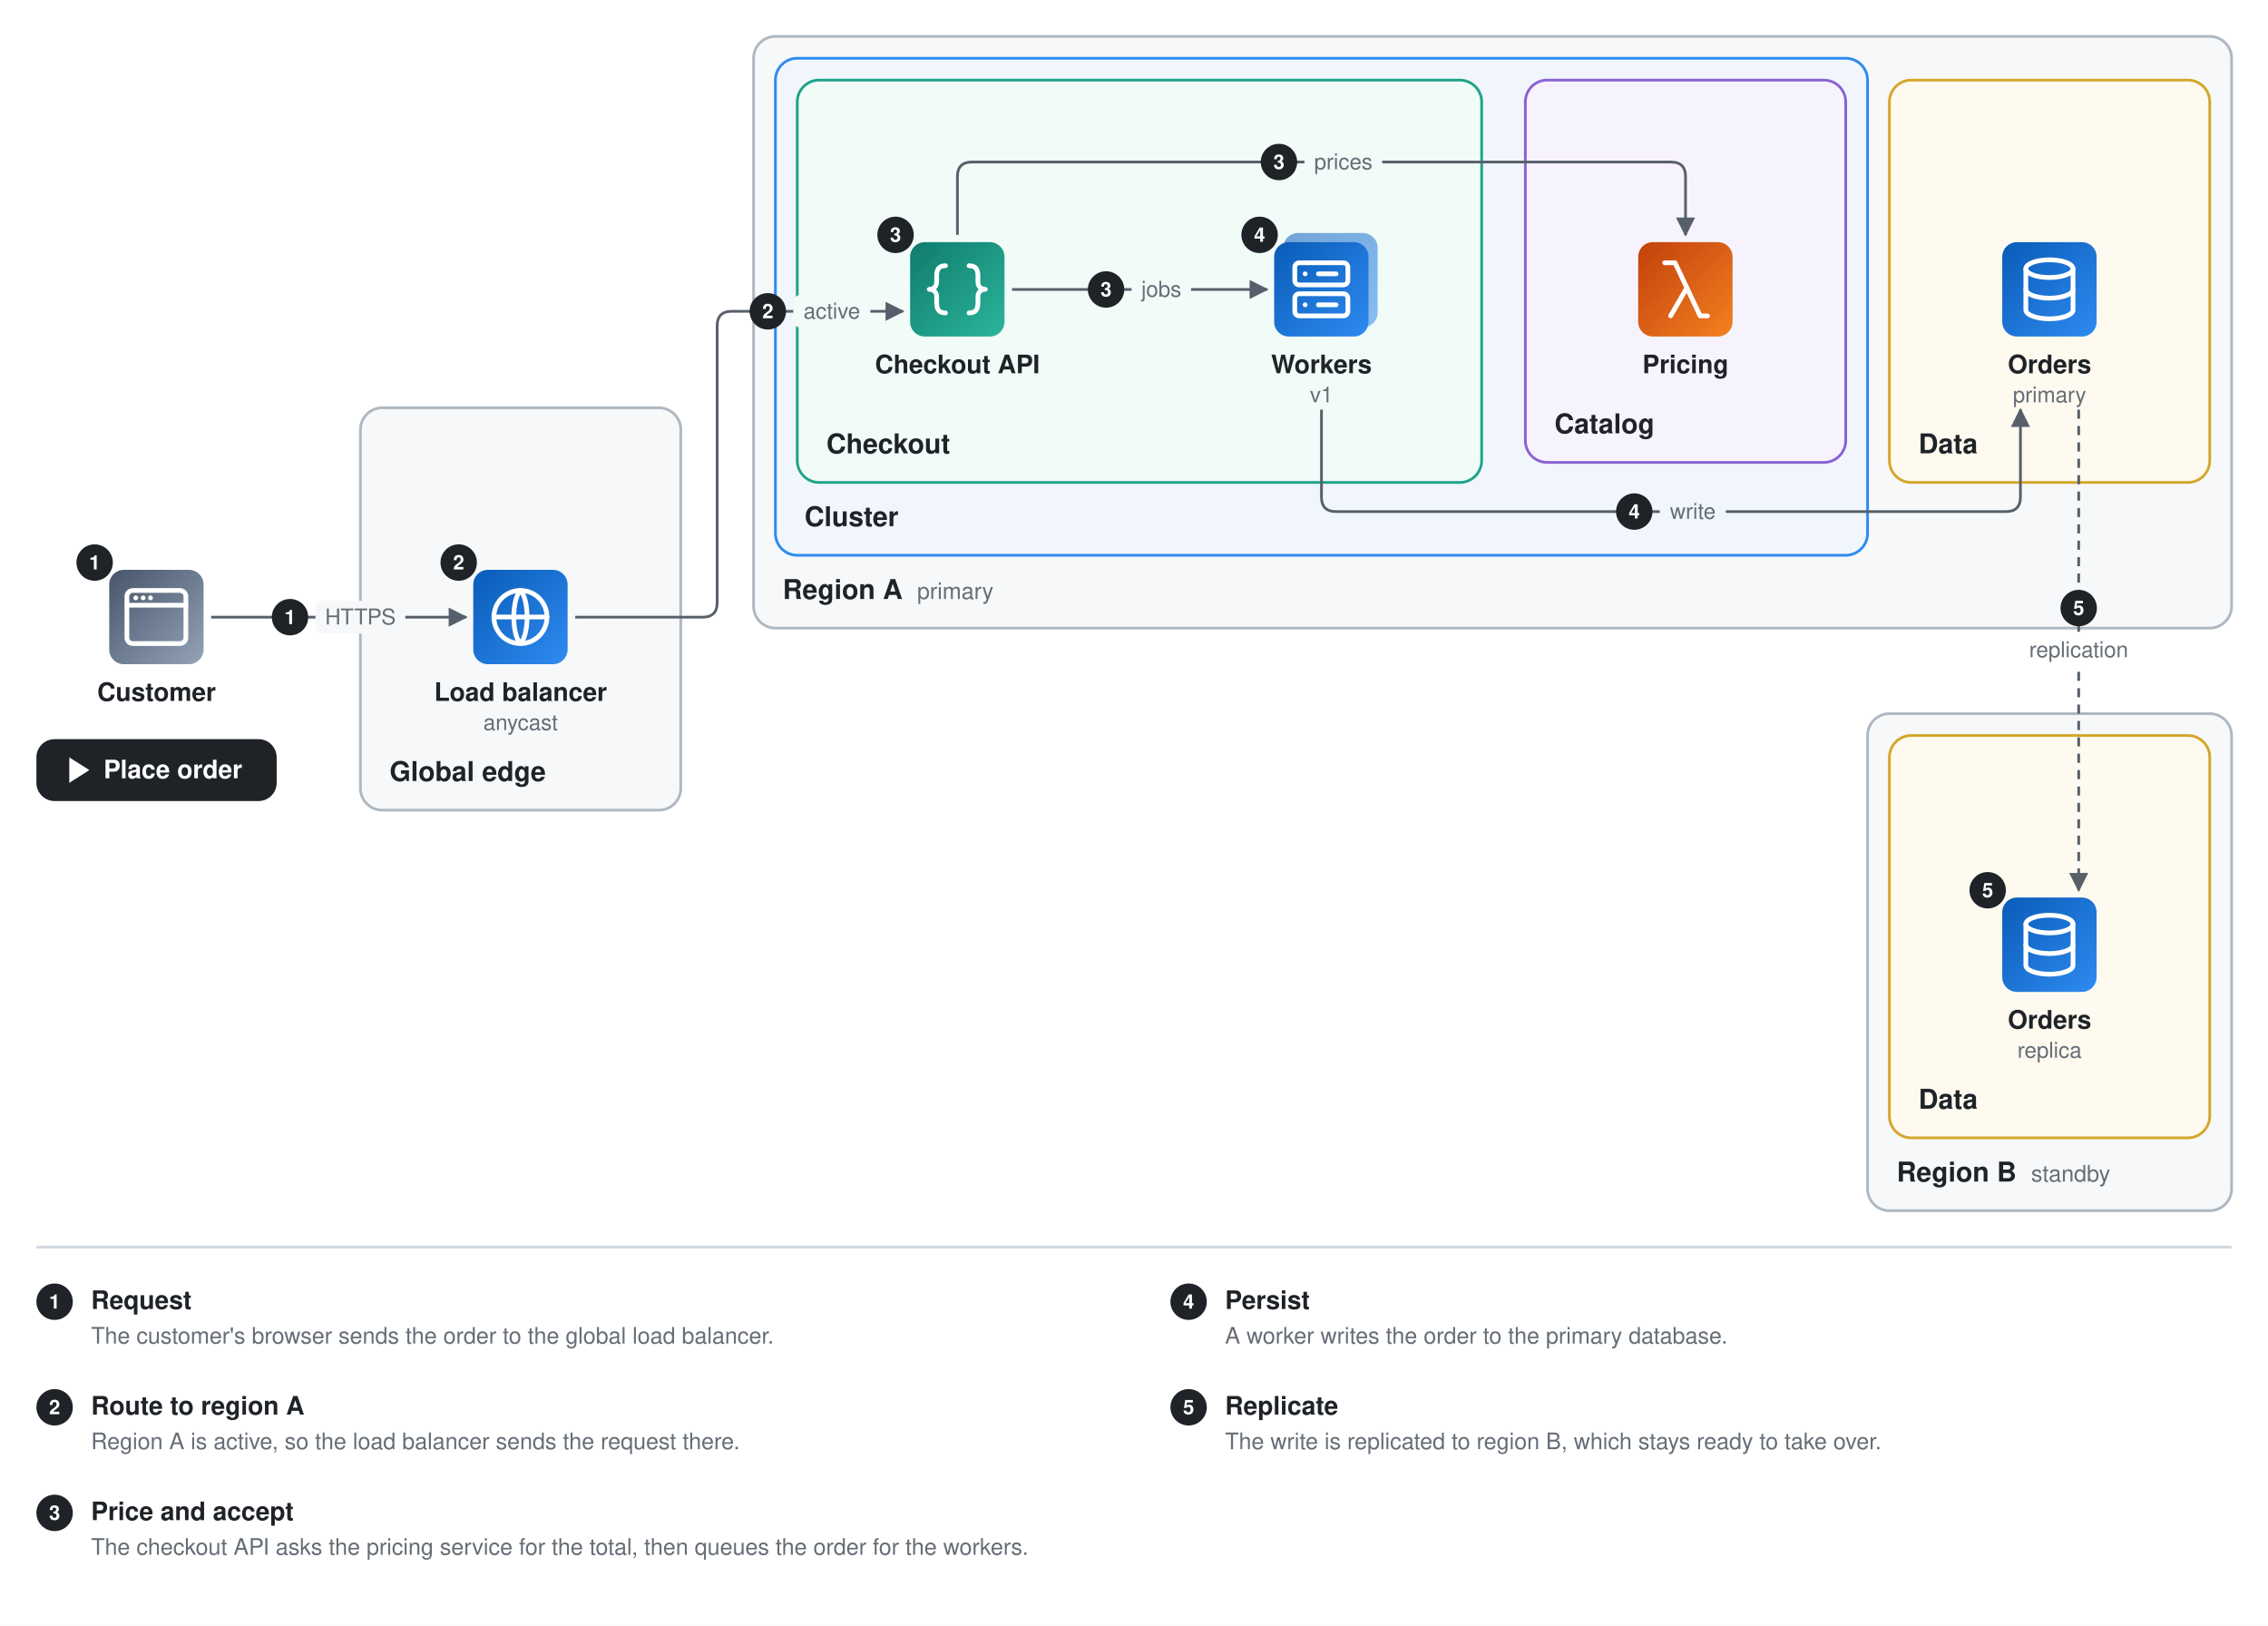
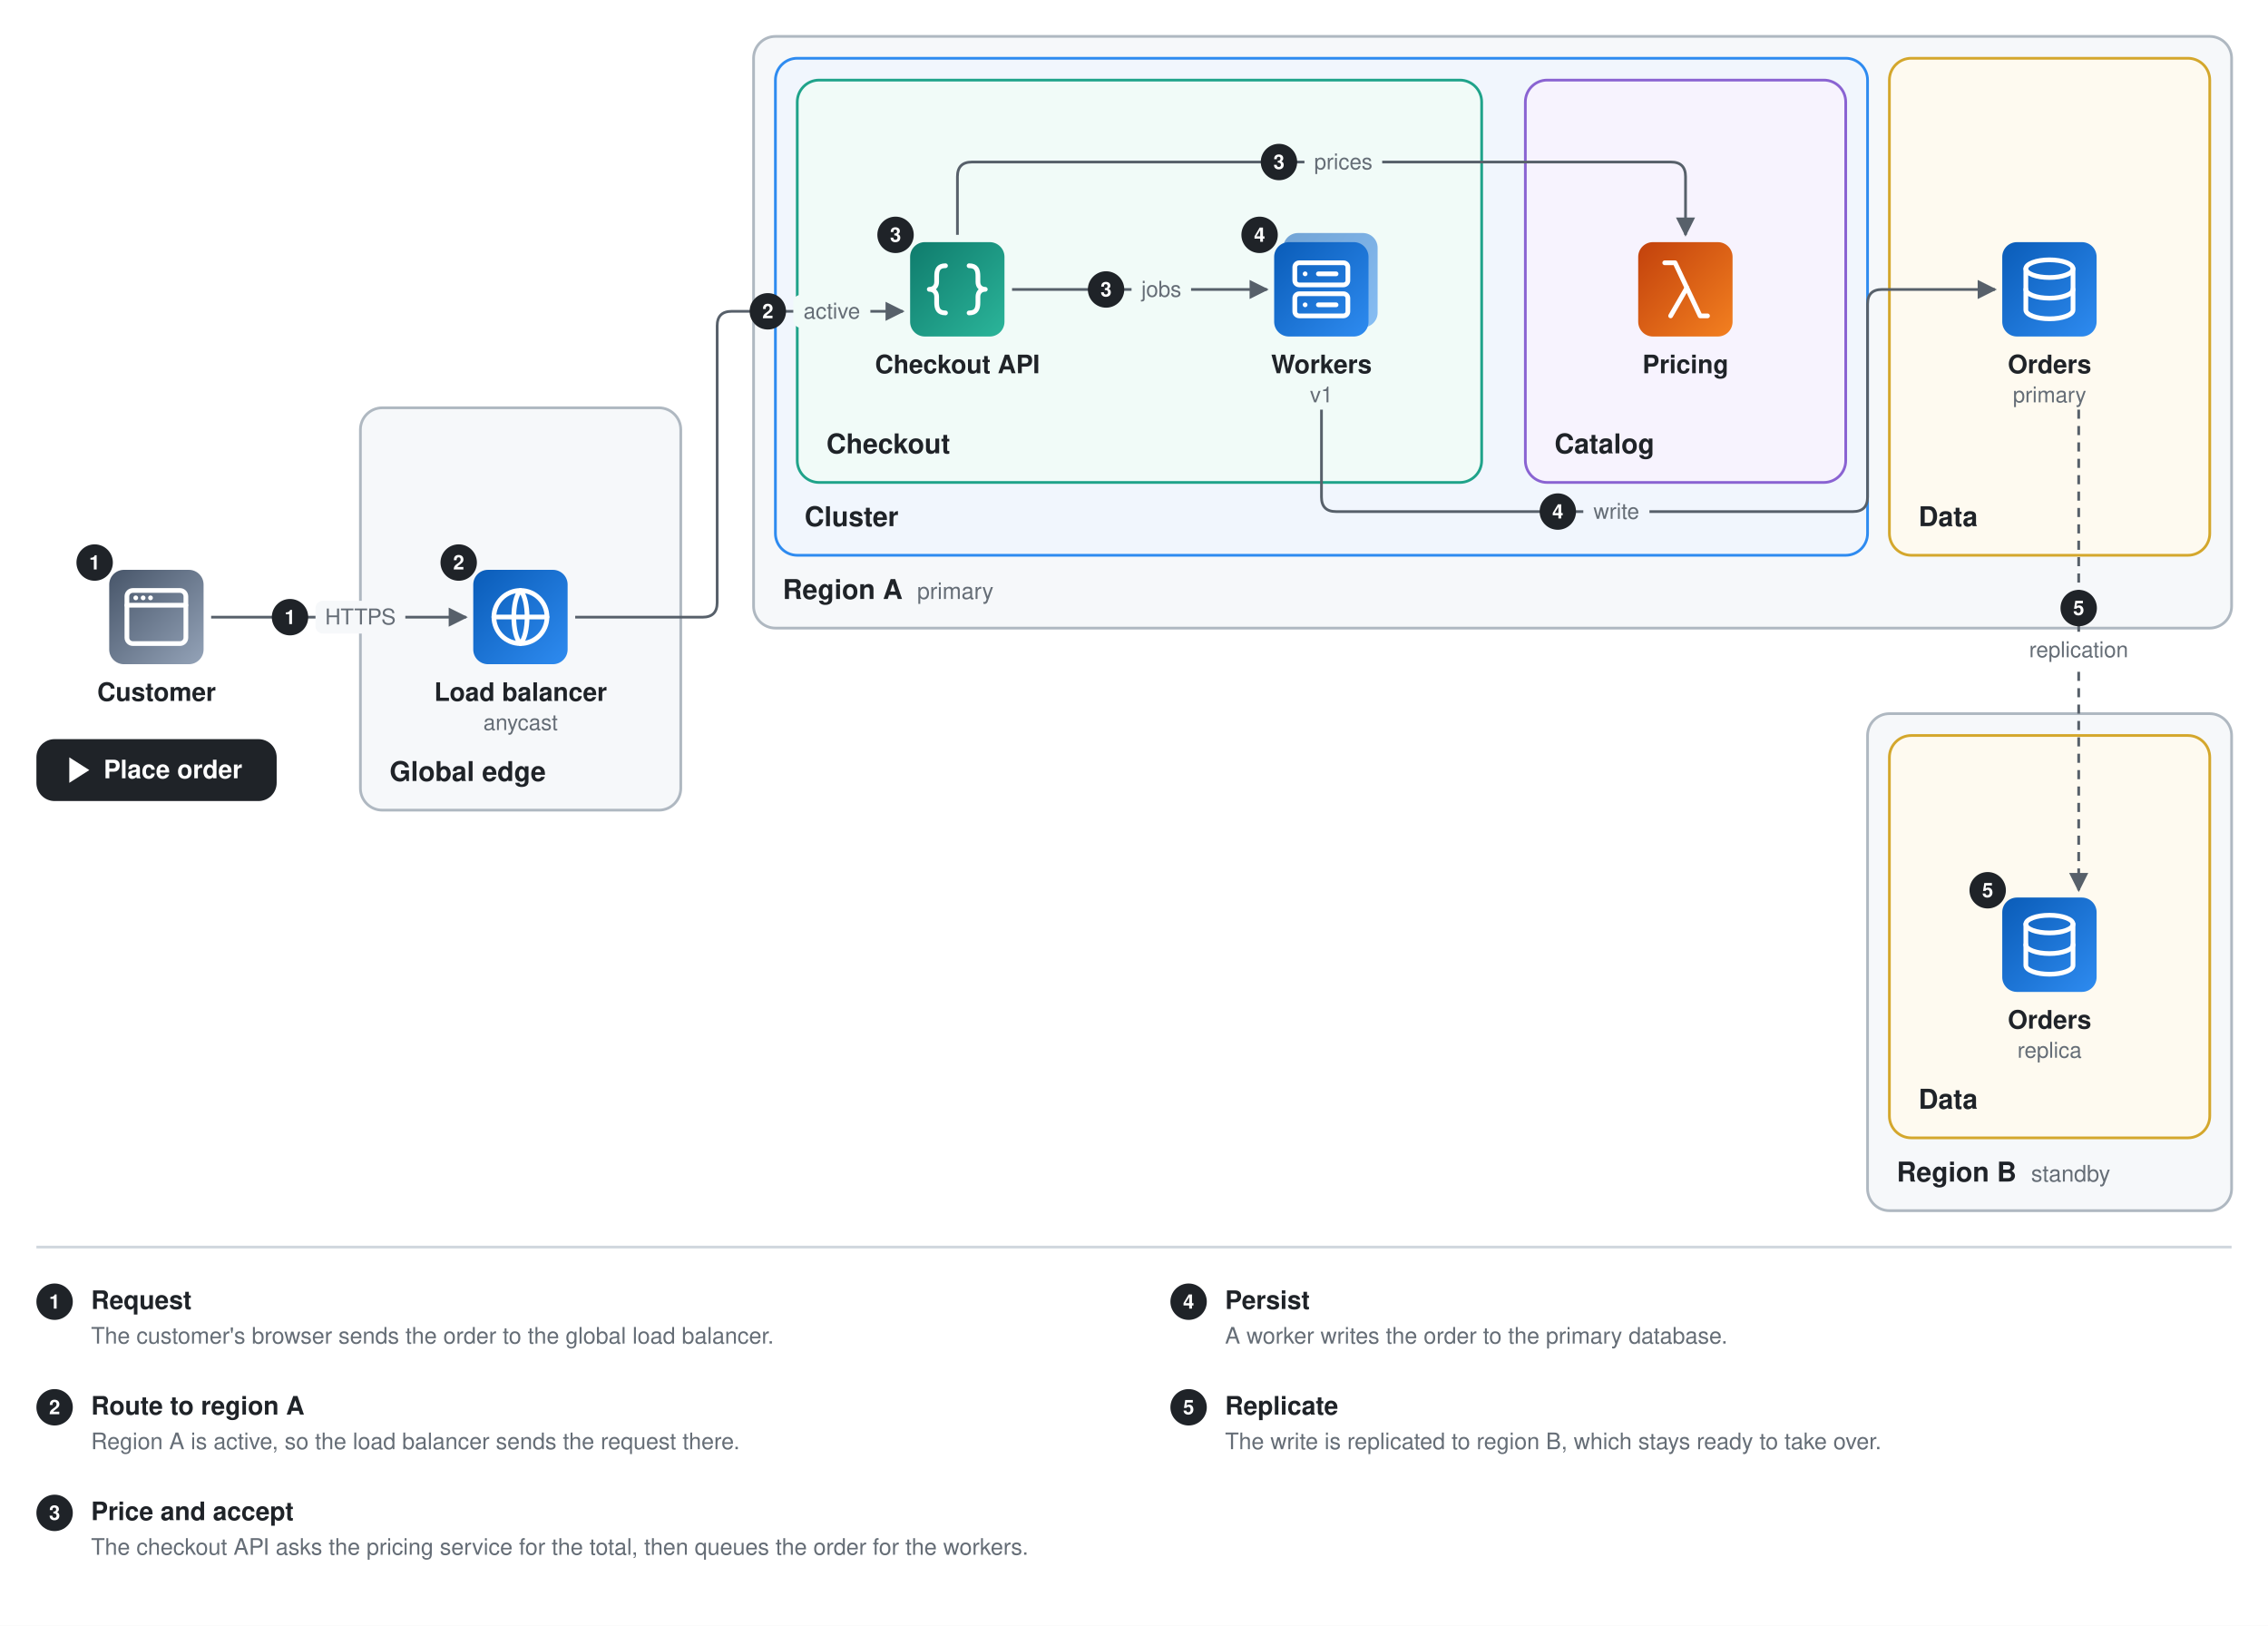
<svg xmlns="http://www.w3.org/2000/svg" viewBox="-86 -159 1246 893" width="1246" height="893" font-family="-apple-system, BlinkMacSystemFont, 'Segoe UI', Helvetica, Arial, sans-serif" role="img" aria-label="A global load balancer sends traffic to region A, with region B on standby. Each region runs a cluster of services and its own database, kept in sync by replication. Three scenarios: a checkout request, a region failover and a rolling deploy.">
  <defs>
    <linearGradient id="tile-blue" x1="0" y1="0" x2="1" y2="1">
      <stop offset="0" stop-color="#0a5cb8" />
      <stop offset="1" stop-color="#2e8bf0" />
    </linearGradient>
    <linearGradient id="tile-orange" x1="0" y1="0" x2="1" y2="1">
      <stop offset="0" stop-color="#c2410c" />
      <stop offset="1" stop-color="#f38020" />
    </linearGradient>
    <linearGradient id="tile-slate" x1="0" y1="0" x2="1" y2="1">
      <stop offset="0" stop-color="#475569" />
      <stop offset="1" stop-color="#94a3b8" />
    </linearGradient>
    <linearGradient id="tile-teal" x1="0" y1="0" x2="1" y2="1">
      <stop offset="0" stop-color="#0f7b6c" />
      <stop offset="1" stop-color="#2bb59a" />
    </linearGradient>
  </defs>
  <rect x="-86" y="-159" width="1246" height="893" fill="#ffffff" />
  <g class="dg-body">
    <g class="grp" data-id="edge" id="g-edge">
      <rect x="112" y="65" width="176" height="221" rx="12" stroke-width="1.5" fill="#f6f8fa" stroke="#afb8c1" />
      <text class="gtitle" x="128" y="270" font-size="15" font-weight="600" fill="#1f2328">Global edge</text>
    </g>
    <g class="grp" data-id="a/region" id="g-a_region">
      <rect x="328" y="-139" width="812" height="325" rx="12" stroke-width="1.5" fill="#f6f8fa" stroke="#afb8c1" />
      <text class="gtitle" x="344" y="170" font-size="15" font-weight="600" fill="#1f2328">Region A<tspan class="gsub" dx="8" font-size="12.5" font-weight="400" fill="#656d76">primary</tspan>
      </text>
    </g>
    <g class="grp" data-id="b/region" id="g-b_region">
      <rect x="940" y="233" width="200" height="273" rx="12" stroke-width="1.5" fill="#f6f8fa" stroke="#afb8c1" />
      <text class="gtitle" x="956" y="490" font-size="15" font-weight="600" fill="#1f2328">Region B<tspan class="gsub" dx="8" font-size="12.5" font-weight="400" fill="#656d76">standby</tspan>
      </text>
    </g>
    <g class="grp" data-id="a/cluster" id="g-a_cluster">
      <rect x="340" y="-127" width="600" height="273" rx="12" stroke-width="1.5" fill="#f1f6fd" stroke="#2e8bf0" />
      <text class="gtitle" x="356" y="130" font-size="15" font-weight="600" fill="#1f2328">Cluster</text>
    </g>
    <g class="grp" data-id="a/data" id="g-a_data">
-       <rect x="952" y="-115" width="176" height="221" rx="12" stroke-width="1.5" fill="#fefaf0" stroke="#d4a72c" />
-       <text class="gtitle" x="968" y="90" font-size="15" font-weight="600" fill="#1f2328">Data</text>
+       <rect x="952" y="-127" width="176" height="273" rx="12" stroke-width="1.5" fill="#fefaf0" stroke="#d4a72c" />
+       <text class="gtitle" x="968" y="130" font-size="15" font-weight="600" fill="#1f2328">Data</text>
    </g>
    <g class="grp" data-id="b/data" id="g-b_data">
      <rect x="952" y="245" width="176" height="221" rx="12" stroke-width="1.5" fill="#fefaf0" stroke="#d4a72c" />
      <text class="gtitle" x="968" y="450" font-size="15" font-weight="600" fill="#1f2328">Data</text>
    </g>
    <g class="grp" data-id="a/checkout" id="g-a_checkout">
      <rect x="352" y="-115" width="376" height="221" rx="12" stroke-width="1.5" fill="#f1fbf8" stroke="#1fa38a" />
      <text class="gtitle" x="368" y="90" font-size="15" font-weight="600" fill="#1f2328">Checkout</text>
    </g>
    <g class="grp" data-id="a/catalog" id="g-a_catalog">
-       <rect x="752" y="-115" width="176" height="210" rx="12" stroke-width="1.5" fill="#f7f3fe" stroke="#8a63d2" />
-       <text class="gtitle" x="768" y="79" font-size="15" font-weight="600" fill="#1f2328">Catalog</text>
+       <rect x="752" y="-115" width="176" height="221" rx="12" stroke-width="1.5" fill="#f7f3fe" stroke="#8a63d2" />
+       <text class="gtitle" x="768" y="90" font-size="15" font-weight="600" fill="#1f2328">Catalog</text>
    </g>
    <g class="edge" id="e-user-_lb" data-id="user-&gt;lb" data-from="user" data-to="lb">
      <path class="base" d="M30 180 L170 180" fill="none" stroke-width="1.5" stroke="#57606a" />
      <path class="head" d="M171 180L160.5 185.25L160.5 174.75z" fill="#57606a" />
    </g>
    <g class="edge" id="e-lb-_a_api" data-id="lb-&gt;a/api" data-from="lb" data-to="a/api">
      <path class="base" d="M230 180 L300 180 Q308 180 308 172 L308 20 Q308 12 316 12 L410 12" fill="none" stroke-width="1.5" stroke="#57606a" />
      <path class="head" d="M411 12L400.5 17.25L400.5 6.75z" fill="#57606a" />
    </g>
    <g class="edge" id="e-a_db-_b_db" data-id="a/db-&gt;b/db" data-from="a/db" data-to="b/db">
      <path class="base" d="M1056 66 L1056 330" fill="none" stroke-width="1.5" stroke-dasharray="5 4" stroke="#57606a" />
      <path class="head" d="M1056 331L1050.75 320.5L1061.25 320.5z" fill="#57606a" />
    </g>
    <g class="edge" id="e-a_api-_a_worker" data-id="a/api-&gt;a/worker" data-from="a/api" data-to="a/worker">
      <path class="base" d="M470 0 L610 0" fill="none" stroke-width="1.5" stroke="#57606a" />
      <path class="head" d="M611 0L600.5 5.25L600.5 -5.25z" fill="#57606a" />
    </g>
    <g class="edge" id="e-a_api-_a_prices" data-id="a/api-&gt;a/prices" data-from="a/api" data-to="a/prices">
      <path class="base" d="M440 -30 L440 -62 Q440 -70 448 -70 L832 -70 Q840 -70 840 -62 L840 -30" fill="none" stroke-width="1.5" stroke="#57606a" />
      <path class="head" d="M840 -29L834.75 -39.5L845.25 -39.5z" fill="#57606a" />
    </g>
    <g class="edge" id="e-a_worker-_a_db" data-id="a/worker-&gt;a/db" data-from="a/worker" data-to="a/db">
-       <path class="base" d="M640 66 L640 114 Q640 122 648 122 L1016 122 Q1024 122 1024 114 L1024 66" fill="none" stroke-width="1.5" stroke="#57606a" />
-       <path class="head" d="M1024 65L1029.25 75.5L1018.75 75.5z" fill="#57606a" />
+       <path class="base" d="M640 66 L640 114 Q640 122 648 122 L932 122 Q940 122 940 114 L940 8 Q940 0 948 0 L1010 0" fill="none" stroke-width="1.5" stroke="#57606a" />
+       <path class="head" d="M1011 0L1000.5 5.25L1000.5 -5.25z" fill="#57606a" />
    </g>
    <g class="labels">
      <g class="elab" data-edge="user-&gt;lb">
        <rect x="87.33" y="171" width="49.35" height="18" rx="4" fill="#f6f8fa" />
        <text class="elabel" x="112" y="184" font-size="12" text-anchor="middle" fill="#656d76">HTTPS</text>
        <g data-badges="checkout">
          <rect class="badge" x="63.33" y="170" width="20" height="20" rx="10" fill="#1f2328" />
          <text class="badget" x="73.33" y="183.8" font-size="11" font-weight="600" text-anchor="middle" fill="#ffffff">1</text>
        </g>
      </g>
      <g class="elab" data-edge="lb-&gt;a/api">
        <rect x="349.83" y="3" width="42.34" height="18" rx="4" fill="#f1fbf8" />
        <text class="elabel" x="371" y="16" font-size="12" text-anchor="middle" fill="#656d76">active</text>
        <g data-badges="checkout">
          <rect class="badge" x="325.83" y="2" width="20" height="20" rx="10" fill="#1f2328" />
          <text class="badget" x="335.83" y="15.8" font-size="11" font-weight="600" text-anchor="middle" fill="#ffffff">2</text>
        </g>
      </g>
      <g class="elab" data-edge="a/db-&gt;b/db">
        <rect x="1022.46" y="189" width="67.07" height="18" rx="4" fill="#ffffff" />
        <text class="elabel" x="1056" y="202" font-size="12" text-anchor="middle" fill="#656d76">replication</text>
        <g data-badges="checkout">
          <rect class="badge" x="1046" y="165" width="20" height="20" rx="10" fill="#1f2328" />
          <text class="badget" x="1056" y="178.8" font-size="11" font-weight="600" text-anchor="middle" fill="#ffffff">5</text>
        </g>
      </g>
      <g class="elab" data-edge="a/api-&gt;a/worker">
        <rect x="535.65" y="-9" width="32.7" height="18" rx="4" fill="#f1fbf8" />
        <text class="elabel" x="552" y="4" font-size="12" text-anchor="middle" fill="#656d76">jobs</text>
        <g data-badges="checkout">
          <rect class="badge" x="511.65" y="-10" width="20" height="20" rx="10" fill="#1f2328" />
          <text class="badget" x="521.65" y="3.8" font-size="11" font-weight="600" text-anchor="middle" fill="#ffffff">3</text>
        </g>
      </g>
      <g class="elab" data-edge="a/api-&gt;a/prices">
        <rect x="630.64" y="-79" width="42.72" height="18" rx="4" fill="#f1fbf8" />
        <text class="elabel" x="652" y="-66" font-size="12" text-anchor="middle" fill="#656d76">prices</text>
        <g data-badges="checkout">
          <rect class="badge" x="606.64" y="-80" width="20" height="20" rx="10" fill="#1f2328" />
          <text class="badget" x="616.64" y="-66.2" font-size="11" font-weight="600" text-anchor="middle" fill="#ffffff">3</text>
        </g>
      </g>
      <g class="elab" data-edge="a/worker-&gt;a/db">
-         <rect x="825.84" y="113" width="36.33" height="18" rx="4" fill="#f1f6fd" />
-         <text class="elabel" x="844" y="126" font-size="12" text-anchor="middle" fill="#656d76">write</text>
-         <g data-badges="checkout">
-           <rect class="badge" x="801.84" y="112" width="20" height="20" rx="10" fill="#1f2328" />
-           <text class="badget" x="811.84" y="125.8" font-size="11" font-weight="600" text-anchor="middle" fill="#ffffff">4</text>
+         <rect x="783.84" y="113" width="36.33" height="18" rx="4" fill="#f1f6fd" />
+         <text class="elabel" x="802" y="126" font-size="12" text-anchor="middle" fill="#656d76">write</text>
+         <g data-badges="checkout">
+           <rect class="badge" x="759.84" y="112" width="20" height="20" rx="10" fill="#1f2328" />
+           <text class="badget" x="769.84" y="125.8" font-size="11" font-weight="600" text-anchor="middle" fill="#ffffff">4</text>
        </g>
      </g>
    </g>
    <g class="node" id="n-user" data-id="user">
      <g class="tile" transform="translate(-26 154) scale(0.81)">
        <rect width="64" height="64" rx="10" fill="url(#tile-slate)" />
        <g class="glyph" fill="none" stroke="#fff" stroke-width="3.2" stroke-linecap="round" stroke-linejoin="round">
          <rect x="12" y="14" width="40" height="36" rx="4" />
          <path d="M12 24h40M18 19h.01M23 19h.01M28 19h.01" />
        </g>
      </g>
      <text class="ntitle" x="0" y="226" font-size="14" font-weight="600" text-anchor="middle" fill="#1f2328">Customer</text>
      <g class="trigger" data-node="user" role="button" tabindex="0" aria-label="Place order: play Checkout request" data-plays="checkout">
        <rect class="btnbg" x="-66" y="247" width="132" height="34" rx="10" fill="#1f2328" />
        <path class="btnicon" d="M-47.93 257l11 7-11 7z" fill="#ffffff" />
        <text class="btntext" x="9" y="268.5" font-size="14" font-weight="600" text-anchor="middle" fill="#ffffff">Place order</text>
      </g>
      <g data-badges="checkout">
        <rect class="badge" x="-44" y="140" width="20" height="20" rx="10" fill="#1f2328" />
        <text class="badget" x="-34" y="153.8" font-size="11" font-weight="600" text-anchor="middle" fill="#ffffff">1</text>
      </g>
    </g>
    <g class="node" id="n-lb" data-id="lb">
      <g class="tile" transform="translate(174 154) scale(0.81)">
        <rect width="64" height="64" rx="10" fill="url(#tile-blue)" />
        <g class="glyph" fill="none" stroke="#fff" stroke-width="3.2" stroke-linecap="round" stroke-linejoin="round">
          <circle cx="32" cy="32" r="18" />
          <path d="M14 32h36M32 14c6 6 6 30 0 36M32 14c-6 6-6 30 0 36" />
        </g>
      </g>
      <text class="ntitle" x="200" y="226" font-size="14" font-weight="600" text-anchor="middle" fill="#1f2328">Load balancer</text>
      <text class="nsub" x="200" y="242" font-size="12" text-anchor="middle" fill="#656d76">anycast</text>
      <g data-badges="checkout">
        <rect class="badge" x="156" y="140" width="20" height="20" rx="10" fill="#1f2328" />
        <text class="badget" x="166" y="153.8" font-size="11" font-weight="600" text-anchor="middle" fill="#ffffff">2</text>
      </g>
    </g>
    <g class="node" id="n-a_api" data-id="a/api">
      <g class="tile" transform="translate(414 -26) scale(0.81)">
        <rect width="64" height="64" rx="10" fill="url(#tile-teal)" />
        <g class="glyph" fill="none" stroke="#fff" stroke-width="3.2" stroke-linecap="round" stroke-linejoin="round">
          <path d="M24 16c-5 0-6 3-6 7v4c0 3-2 5-5 5 3 0 5 2 5 5v4c0 4 1 7 6 7" />
          <path d="M40 16c5 0 6 3 6 7v4c0 3 2 5 5 5-3 0-5 2-5 5v4c0 4-1 7-6 7" />
        </g>
      </g>
      <text class="ntitle" x="440" y="46" font-size="14" font-weight="600" text-anchor="middle" fill="#1f2328">Checkout API</text>
      <g data-badges="checkout">
        <rect class="badge" x="396" y="-40" width="20" height="20" rx="10" fill="#1f2328" />
        <text class="badget" x="406" y="-26.2" font-size="11" font-weight="600" text-anchor="middle" fill="#ffffff">3</text>
      </g>
    </g>
    <g class="node" id="n-a_worker" data-id="a/worker">
      <g class="tile" transform="translate(619 -31) scale(0.81)" opacity=".55">
        <rect width="64" height="64" rx="10" fill="url(#tile-blue)" />
        <g class="glyph" fill="none" stroke="#fff" stroke-width="3.2" stroke-linecap="round" stroke-linejoin="round">
          <rect x="14" y="14" width="36" height="15" rx="3" />
          <rect x="14" y="35" width="36" height="15" rx="3" />
          <path d="M21 21.5h.01M21 42.5h.01M30 21.5h12M30 42.5h12" />
        </g>
      </g>
      <g class="tile" transform="translate(614 -26) scale(0.81)">
        <rect width="64" height="64" rx="10" fill="url(#tile-blue)" />
        <g class="glyph" fill="none" stroke="#fff" stroke-width="3.2" stroke-linecap="round" stroke-linejoin="round">
          <rect x="14" y="14" width="36" height="15" rx="3" />
          <rect x="14" y="35" width="36" height="15" rx="3" />
          <path d="M21 21.5h.01M21 42.5h.01M30 21.5h12M30 42.5h12" />
        </g>
      </g>
      <text class="ntitle" x="640" y="46" font-size="14" font-weight="600" text-anchor="middle" fill="#1f2328">Workers</text>
      <text class="nsub" x="640" y="62" font-size="12" text-anchor="middle" fill="#656d76">v1</text>
      <g data-badges="checkout">
        <rect class="badge" x="596" y="-40" width="20" height="20" rx="10" fill="#1f2328" />
        <text class="badget" x="606" y="-26.2" font-size="11" font-weight="600" text-anchor="middle" fill="#ffffff">4</text>
      </g>
    </g>
    <g class="node" id="n-a_prices" data-id="a/prices">
      <g class="tile" transform="translate(814 -26) scale(0.81)">
        <rect width="64" height="64" rx="10" fill="url(#tile-orange)" />
        <g class="glyph" fill="none" stroke="#fff" stroke-width="3.2" stroke-linecap="round" stroke-linejoin="round">
          <path d="M18 14h7l17 36h5" />
          <path d="M33 31 22 50" />
        </g>
      </g>
      <text class="ntitle" x="840" y="46" font-size="14" font-weight="600" text-anchor="middle" fill="#1f2328">Pricing</text>
    </g>
    <g class="node" id="n-a_db" data-id="a/db">
      <g class="tile" transform="translate(1014 -26) scale(0.81)">
        <rect width="64" height="64" rx="10" fill="url(#tile-blue)" />
        <g class="glyph" fill="none" stroke="#fff" stroke-width="3.2" stroke-linecap="round" stroke-linejoin="round">
          <ellipse cx="32" cy="18" rx="16" ry="6" />
          <path d="M16 18v28c0 3.3 7.2 6 16 6s16-2.7 16-6V18" />
          <path d="M16 32c0 3.3 7.2 6 16 6s16-2.7 16-6" />
        </g>
      </g>
      <text class="ntitle" x="1040" y="46" font-size="14" font-weight="600" text-anchor="middle" fill="#1f2328">Orders</text>
      <text class="nsub" x="1040" y="62" font-size="12" text-anchor="middle" fill="#656d76">primary</text>
    </g>
    <g class="node" id="n-b_db" data-id="b/db">
      <g class="tile" transform="translate(1014 334) scale(0.81)">
        <rect width="64" height="64" rx="10" fill="url(#tile-blue)" />
        <g class="glyph" fill="none" stroke="#fff" stroke-width="3.2" stroke-linecap="round" stroke-linejoin="round">
          <ellipse cx="32" cy="18" rx="16" ry="6" />
          <path d="M16 18v28c0 3.3 7.2 6 16 6s16-2.7 16-6V18" />
          <path d="M16 32c0 3.3 7.2 6 16 6s16-2.7 16-6" />
        </g>
      </g>
      <text class="ntitle" x="1040" y="406" font-size="14" font-weight="600" text-anchor="middle" fill="#1f2328">Orders</text>
      <text class="nsub" x="1040" y="422" font-size="12" text-anchor="middle" fill="#656d76">replica</text>
      <g data-badges="checkout">
        <rect class="badge" x="996" y="320" width="20" height="20" rx="10" fill="#1f2328" />
        <text class="badget" x="1006" y="333.8" font-size="11" font-weight="600" text-anchor="middle" fill="#ffffff">5</text>
      </g>
    </g>
  </g>
  <line x1="-66" y1="526" x2="1140" y2="526" stroke-width="1.5" stroke="#d0d7de" />
  <circle cx="-56" cy="556" r="10" fill="#1f2328" />
  <text x="-56" y="559.8" font-size="11" font-weight="600" text-anchor="middle" fill="#ffffff">1</text>
  <text x="-36" y="560" font-size="14" font-weight="600" fill="#1f2328">Request</text>
  <text x="-36" y="579" font-size="12.5" fill="#656d76">The customer's browser sends the order to the global load balancer.</text>
  <circle cx="-56" cy="614" r="10" fill="#1f2328" />
  <text x="-56" y="617.8" font-size="11" font-weight="600" text-anchor="middle" fill="#ffffff">2</text>
  <text x="-36" y="618" font-size="14" font-weight="600" fill="#1f2328">Route to region A</text>
  <text x="-36" y="637" font-size="12.5" fill="#656d76">Region A is active, so the load balancer sends the request there.</text>
  <circle cx="-56" cy="672" r="10" fill="#1f2328" />
  <text x="-56" y="675.8" font-size="11" font-weight="600" text-anchor="middle" fill="#ffffff">3</text>
  <text x="-36" y="676" font-size="14" font-weight="600" fill="#1f2328">Price and accept</text>
  <text x="-36" y="695" font-size="12.5" fill="#656d76">The checkout API asks the pricing service for the total, then queues the order for the workers.</text>
  <circle cx="567" cy="556" r="10" fill="#1f2328" />
  <text x="567" y="559.8" font-size="11" font-weight="600" text-anchor="middle" fill="#ffffff">4</text>
  <text x="587" y="560" font-size="14" font-weight="600" fill="#1f2328">Persist</text>
  <text x="587" y="579" font-size="12.5" fill="#656d76">A worker writes the order to the primary database.</text>
  <circle cx="567" cy="614" r="10" fill="#1f2328" />
  <text x="567" y="617.8" font-size="11" font-weight="600" text-anchor="middle" fill="#ffffff">5</text>
  <text x="587" y="618" font-size="14" font-weight="600" fill="#1f2328">Replicate</text>
  <text x="587" y="637" font-size="12.5" fill="#656d76">The write is replicated to region B, which stays ready to take over.</text>
</svg>
